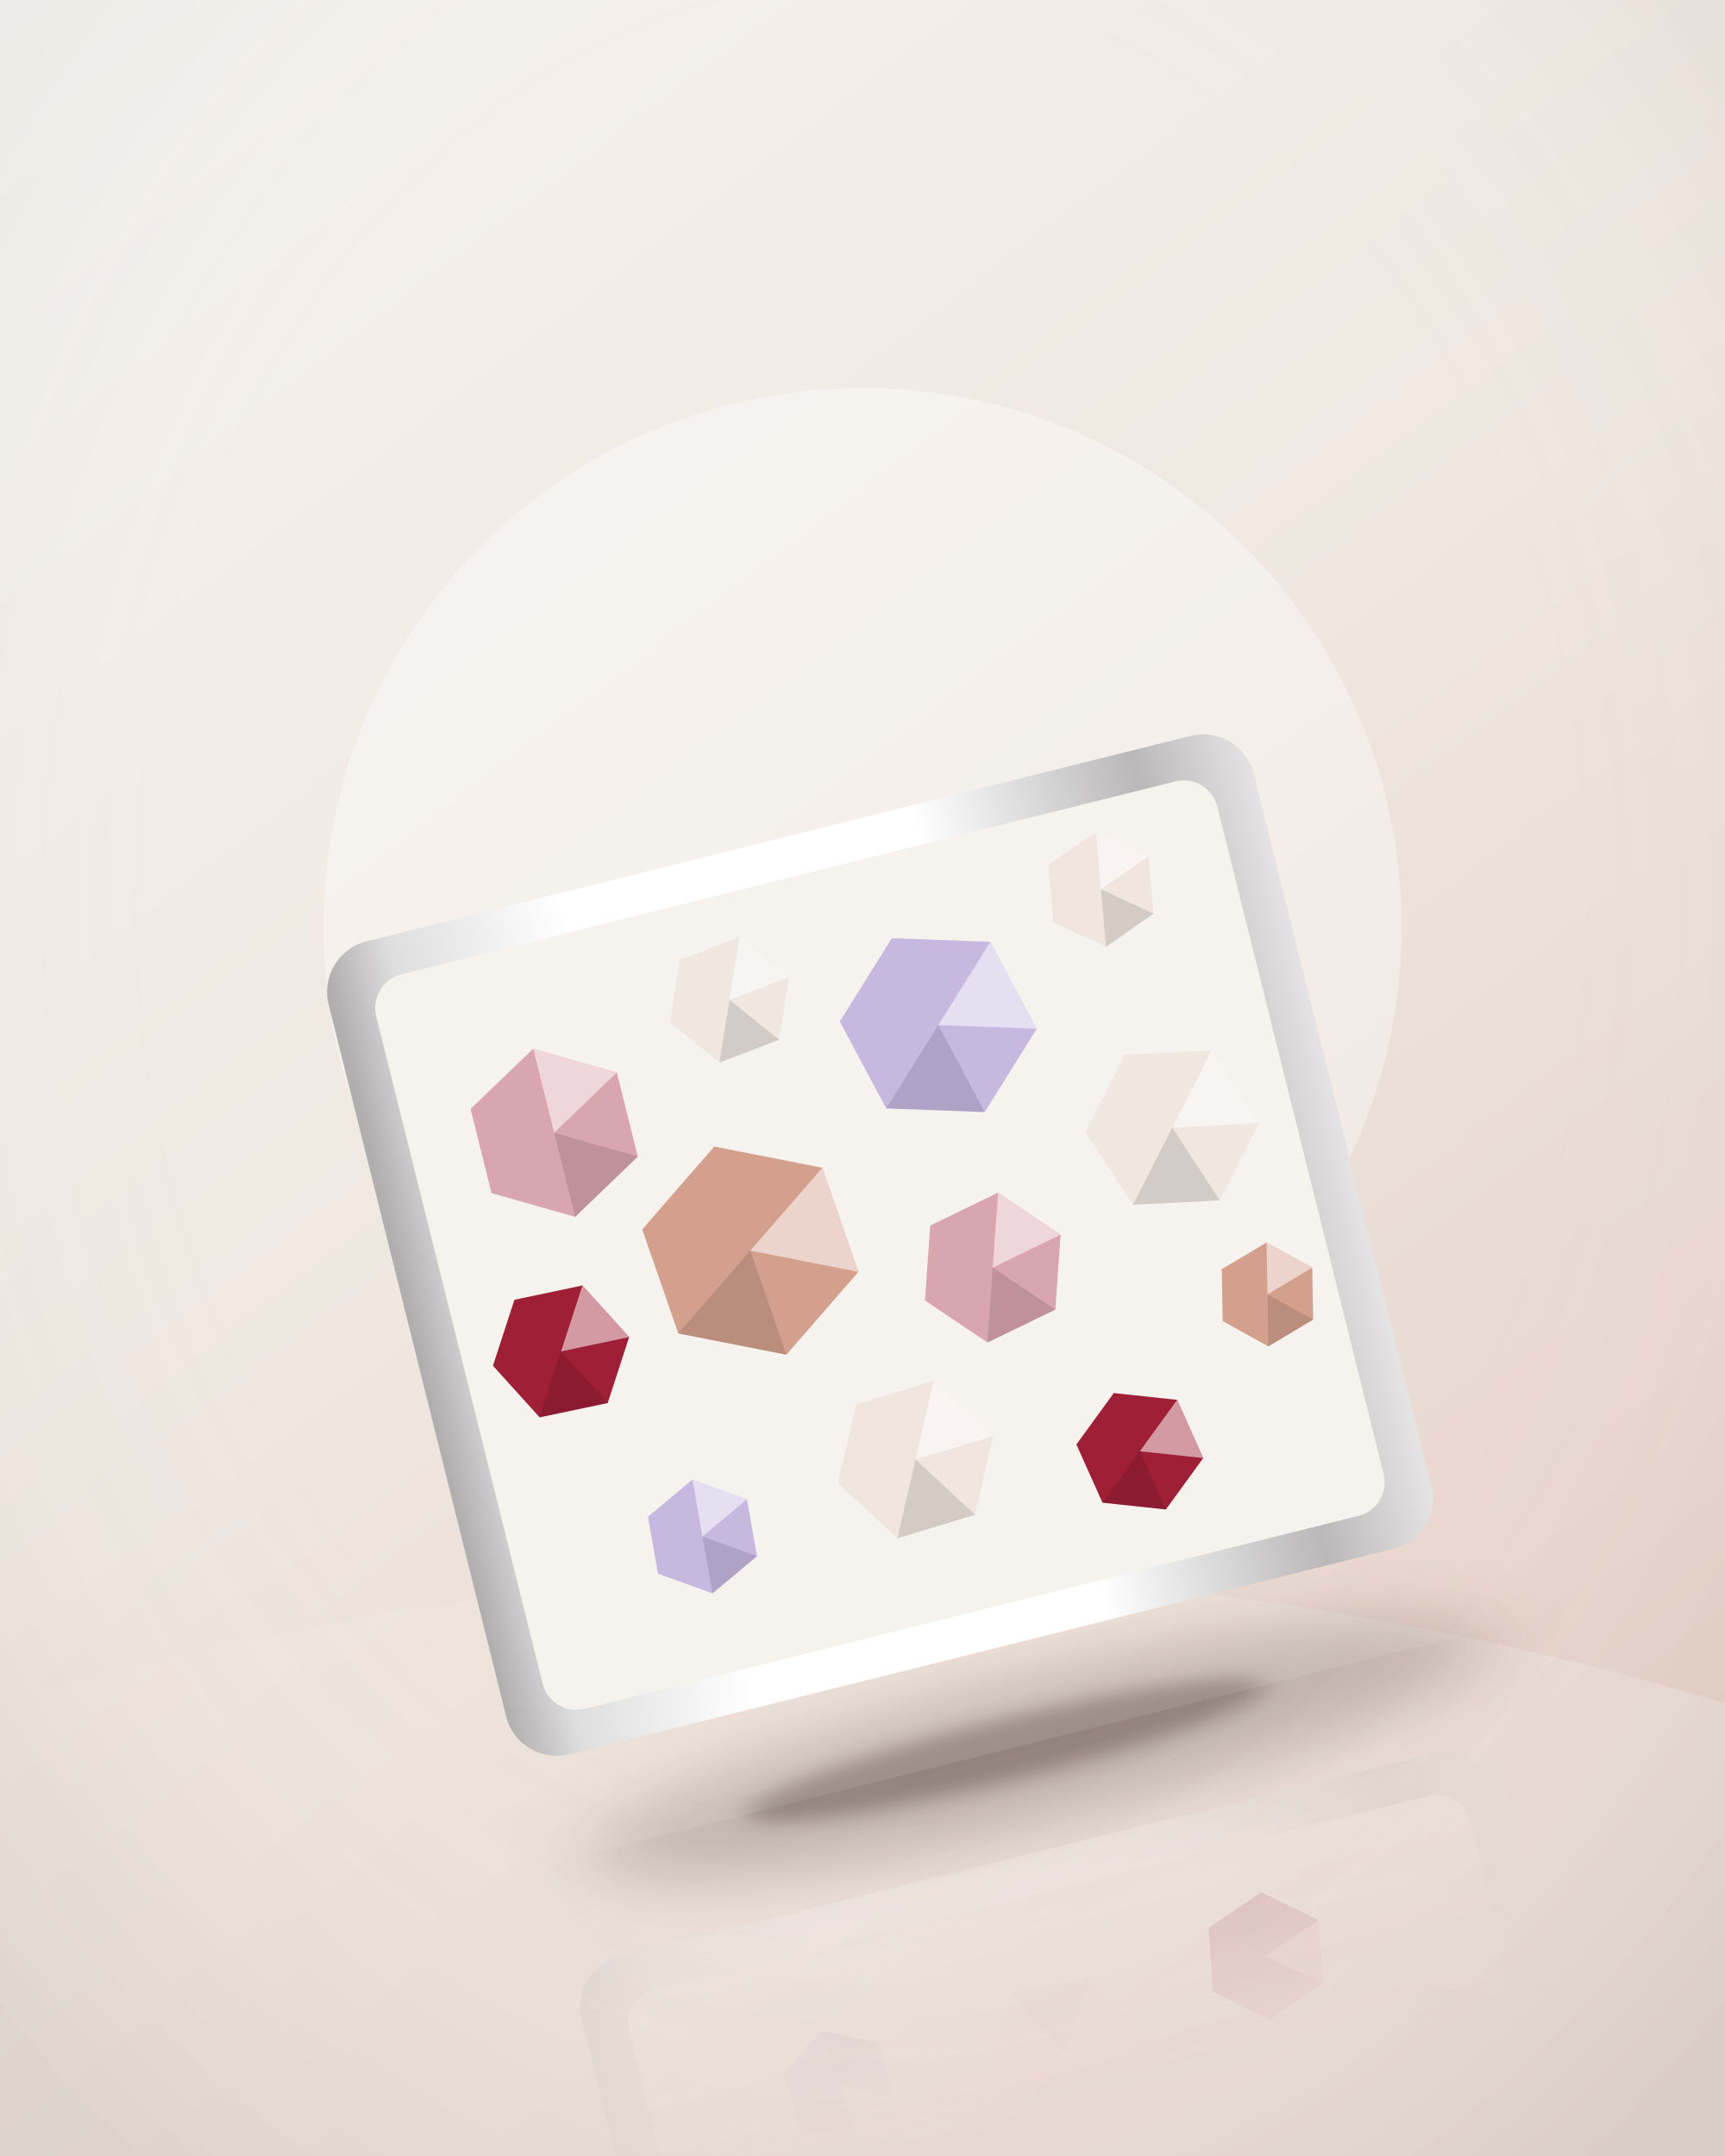
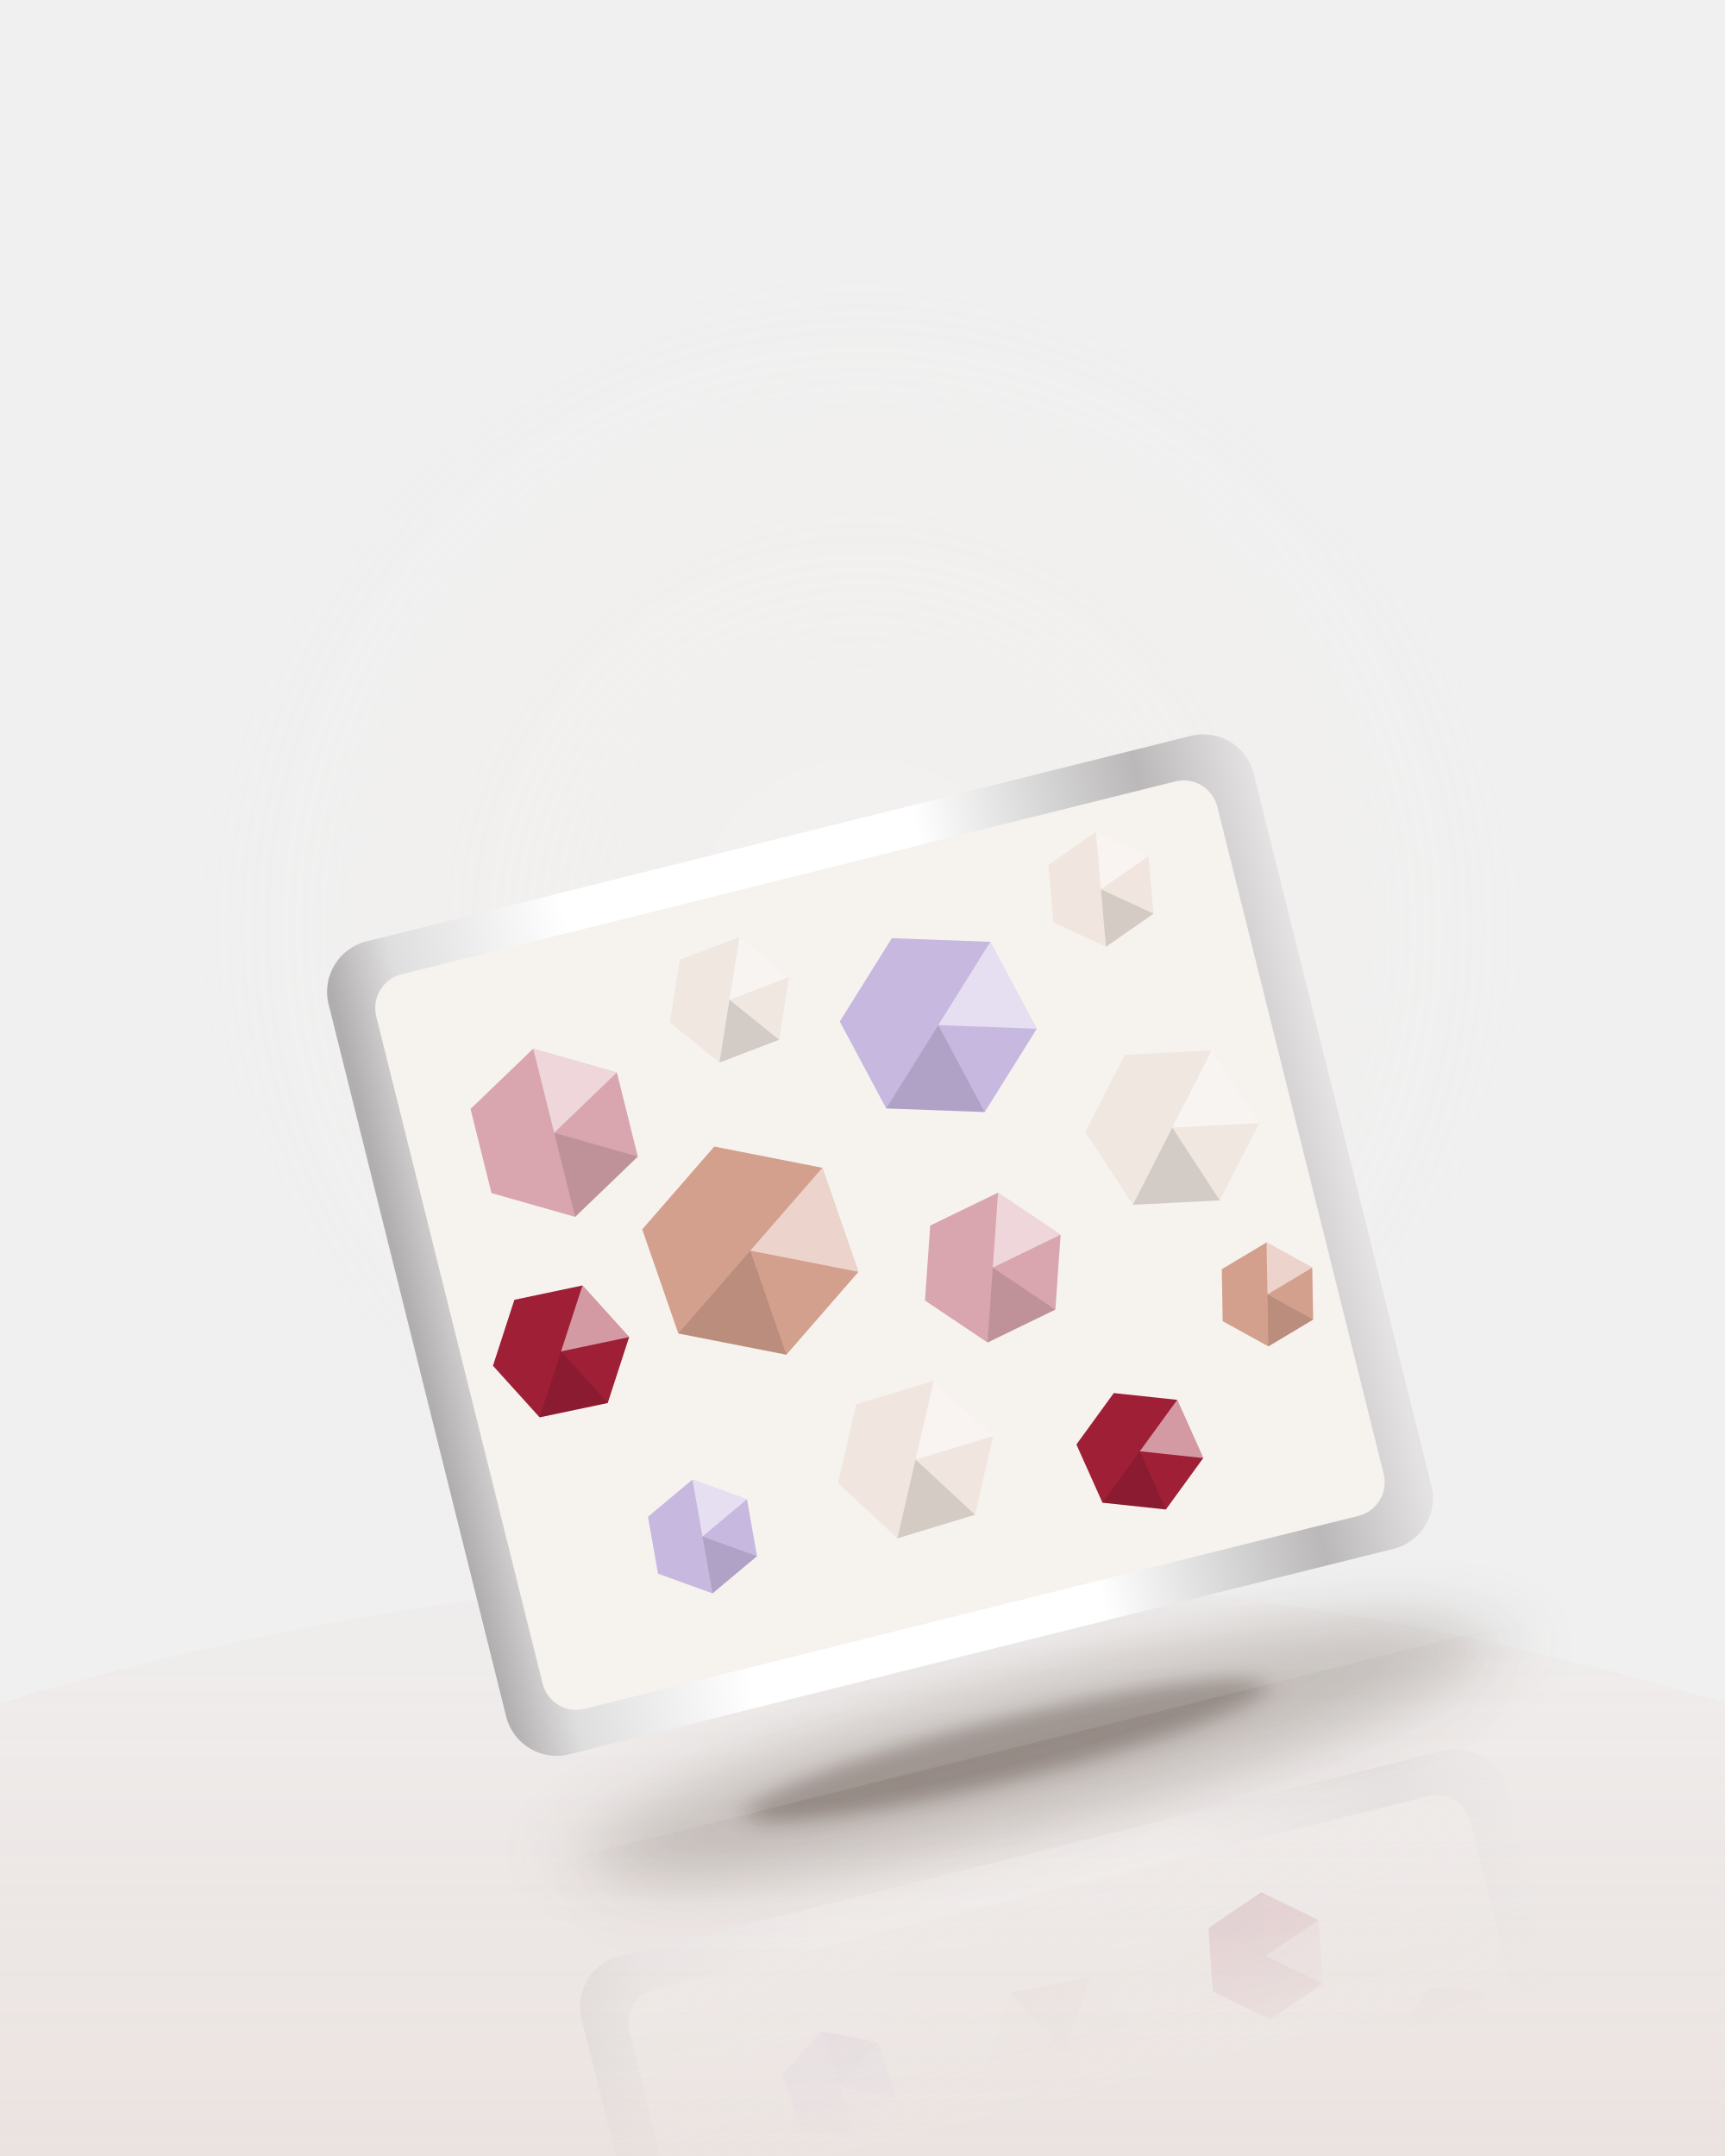
<svg xmlns="http://www.w3.org/2000/svg" viewBox="0 0 800 1000" width="800" height="1000" role="img">
  <defs>
    <linearGradient id="bg119" x1="0" y1="0" x2=".6" y2="1">
-       <stop offset="0" stop-color="#F6F3EF" />
-       <stop offset=".55" stop-color="#EFE7E0" />
-       <stop offset="1" stop-color="#e6d3ca" />
+       <stop offset="0" stop-color="#FFFFFF" />
+       <stop offset=".55" stop-color="#F6F3EF" />
+       <stop offset="1" stop-color="#EFE7E0" />
    </linearGradient>
    <radialGradient id="v120" cx=".5" cy=".42" r=".72">
      <stop offset=".55" stop-color="#fff" stop-opacity="0" />
      <stop offset="1" stop-color="#141110" stop-opacity=".07" />
    </radialGradient>
    <filter id="blurWide" x="-60%" y="-200%" width="220%" height="500%">
      <feGaussianBlur stdDeviation="13" />
    </filter>
    <filter id="blurTight" x="-60%" y="-300%" width="220%" height="700%">
      <feGaussianBlur stdDeviation="4" />
    </filter>
    <linearGradient id="reflGrad" x1="0" y1="205" x2="0" y2="335" gradientUnits="userSpaceOnUse">
      <stop offset="0" stop-color="#fff" stop-opacity=".5" />
      <stop offset="1" stop-color="#fff" stop-opacity="0" />
    </linearGradient>
    <mask id="reflFade" maskUnits="userSpaceOnUse" x="-260" y="205" width="520" height="130">
      <rect x="-260" y="205" width="520" height="130" fill="url(#reflGrad)" />
    </mask>
    <linearGradient id="g118" x1="0" y1="0" x2="1" y2="0">
      <stop offset="0" stop-color="#b1aeaf" />
      <stop offset=".07" stop-color="#dfdede" />
      <stop offset=".26" stop-color="#FFFFFF" />
      <stop offset=".37" stop-color="#ffffff" />
      <stop offset=".44" stop-color="#ffffff" />
      <stop offset=".64" stop-color="#FFFFFF" />
      <stop offset=".88" stop-color="#bab8b9" />
      <stop offset="1" stop-color="#e4e2e3" />
    </linearGradient>
  </defs>
-   <rect width="800" height="1000" fill="url(#bg119)" />
-   <circle cx="400" cy="430" r="250" fill="#fff" opacity=".34" />
-   <path d="M0 1000 L0 790 Q 400 670 800 790 L800 1000 Z" fill="#EFE7E0" opacity=".45" />
+   <radialGradient id="halo" cx=".5" cy=".5" r=".5">
+     <stop offset="0" stop-color="#FFF6F0" stop-opacity=".22" />
+     <stop offset=".55" stop-color="#FFF0E6" stop-opacity=".10" />
+     <stop offset="1" stop-color="#FFF0E6" stop-opacity="0" />
+   </radialGradient>
+   <linearGradient id="suelo" x1="0" y1="670" x2="0" y2="1000" gradientUnits="userSpaceOnUse">
+     <stop offset="0" stop-color="#C98B76" stop-opacity="0" />
+     <stop offset="1" stop-color="#C98B76" stop-opacity=".13" />
+   </linearGradient>
+   <circle cx="400" cy="430" r="320" fill="url(#halo)" />
+   <path d="M0 1000 L0 790 Q 400 670 800 790 L800 1000 Z" fill="url(#suelo)" />
  <g transform="translate(400,545) rotate(-14) scale(1.34)">
    <g mask="url(#reflFade)" opacity=".5">
      <g transform="translate(0,412) scale(1,-1)">
        <ellipse cx="11.2" cy="207" rx="160" ry="25.6" fill="#4A372F" opacity=".22" filter="url(#blurWide)" />
        <ellipse cx="0" cy="205" rx="92.8" ry="10.752" fill="#3A2A24" opacity=".3" filter="url(#blurTight)" />
        <rect x="-165" y="-120" width="330" height="290" rx="18" fill="url(#g118)" />
        <rect x="-150" y="-106" width="300" height="262" rx="12" fill="#F6F3EF" />
        <g transform="translate(-100,-40) rotate(0)">
          <path d="M0 -30 L26.1 -15 L26.1 15 L0 30 L-26.1 15 L-26.1 -15 Z" fill="#D9A5AE" />
          <path d="M0 -30 L26.1 -15 L0 0 Z" fill="#fff" opacity=".55" />
          <path d="M0 0 L26.1 15 L0 30 Z" fill="#000" opacity=".12" />
        </g>
        <g transform="translate(-30,-70) rotate(23)">
          <path d="M0 -22 L19.14 -11 L19.14 11 L0 22 L-19.14 11 L-19.14 -11 Z" fill="#EFE7E0" />
          <path d="M0 -22 L19.14 -11 L0 0 Z" fill="#fff" opacity=".55" />
          <path d="M0 0 L19.14 11 L0 22 Z" fill="#000" opacity=".12" />
        </g>
        <g transform="translate(38,-44) rotate(46)">
          <path d="M0 -34 L29.58 -17 L29.58 17 L0 34 L-29.58 17 L-29.58 -17 Z" fill="#C7B8E0" />
          <path d="M0 -34 L29.58 -17 L0 0 Z" fill="#fff" opacity=".55" />
          <path d="M0 0 L29.58 17 L0 34 Z" fill="#000" opacity=".12" />
        </g>
        <g transform="translate(104,-76) rotate(9)">
          <path d="M0 -20 L17.4 -10 L17.4 10 L0 20 L-17.4 10 L-17.4 -10 Z" fill="#F1E6DF" />
          <path d="M0 -20 L17.4 -10 L0 0 Z" fill="#fff" opacity=".55" />
          <path d="M0 0 L17.4 10 L0 20 Z" fill="#000" opacity=".12" />
        </g>
        <g transform="translate(-116,34) rotate(32)">
          <path d="M0 -24 L20.88 -12 L20.88 12 L0 24 L-20.88 12 L-20.88 -12 Z" fill="#9E1F36" />
          <path d="M0 -24 L20.88 -12 L0 0 Z" fill="#fff" opacity=".55" />
          <path d="M0 0 L20.88 12 L0 24 Z" fill="#000" opacity=".12" />
        </g>
        <g transform="translate(-44,16) rotate(55)">
          <path d="M0 -38 L33.06 -19 L33.06 19 L0 38 L-33.06 19 L-33.06 -19 Z" fill="#D4A08E" />
          <path d="M0 -38 L33.06 -19 L0 0 Z" fill="#fff" opacity=".55" />
          <path d="M0 0 L33.06 19 L0 38 Z" fill="#000" opacity=".12" />
        </g>
        <g transform="translate(36,42) rotate(18)">
          <path d="M0 -26 L22.62 -13 L22.62 13 L0 26 L-22.62 13 L-22.62 -13 Z" fill="#D9A5AE" />
          <path d="M0 -26 L22.62 -13 L0 0 Z" fill="#fff" opacity=".55" />
          <path d="M0 0 L22.62 13 L0 26 Z" fill="#000" opacity=".12" />
        </g>
        <g transform="translate(108,10) rotate(41)">
          <path d="M0 -30 L26.1 -15 L26.1 15 L0 30 L-26.1 15 L-26.1 -15 Z" fill="#EFE7E0" />
          <path d="M0 -30 L26.1 -15 L0 0 Z" fill="#fff" opacity=".55" />
          <path d="M0 0 L26.1 15 L0 30 Z" fill="#000" opacity=".12" />
        </g>
        <g transform="translate(-84,108) rotate(4)">
          <path d="M0 -20 L17.4 -10 L17.4 10 L0 20 L-17.4 10 L-17.4 -10 Z" fill="#C7B8E0" />
          <path d="M0 -20 L17.4 -10 L0 0 Z" fill="#fff" opacity=".55" />
          <path d="M0 0 L17.4 10 L0 20 Z" fill="#000" opacity=".12" />
        </g>
        <g transform="translate(-6,100) rotate(27)">
          <path d="M0 -28 L24.36 -14 L24.36 14 L0 28 L-24.36 14 L-24.36 -14 Z" fill="#F1E6DF" />
          <path d="M0 -28 L24.36 -14 L0 0 Z" fill="#fff" opacity=".55" />
          <path d="M0 0 L24.36 14 L0 28 Z" fill="#000" opacity=".12" />
        </g>
        <g transform="translate(70,116) rotate(50)">
          <path d="M0 -22 L19.14 -11 L19.14 11 L0 22 L-19.14 11 L-19.14 -11 Z" fill="#9E1F36" />
          <path d="M0 -22 L19.14 -11 L0 0 Z" fill="#fff" opacity=".55" />
          <path d="M0 0 L19.14 11 L0 22 Z" fill="#000" opacity=".12" />
        </g>
        <g transform="translate(126,74) rotate(13)">
          <path d="M0 -18 L15.66 -9 L15.66 9 L0 18 L-15.66 9 L-15.66 -9 Z" fill="#D4A08E" />
          <path d="M0 -18 L15.66 -9 L0 0 Z" fill="#fff" opacity=".55" />
          <path d="M0 0 L15.66 9 L0 18 Z" fill="#000" opacity=".12" />
        </g>
      </g>
    </g>
    <ellipse cx="11.2" cy="207" rx="160" ry="25.6" fill="#4A372F" opacity=".22" filter="url(#blurWide)" />
    <ellipse cx="0" cy="205" rx="92.8" ry="10.752" fill="#3A2A24" opacity=".3" filter="url(#blurTight)" />
    <rect x="-165" y="-120" width="330" height="290" rx="18" fill="url(#g118)" />
    <rect x="-150" y="-106" width="300" height="262" rx="12" fill="#F6F3EF" />
    <g transform="translate(-100,-40) rotate(0)">
      <path d="M0 -30 L26.1 -15 L26.1 15 L0 30 L-26.1 15 L-26.1 -15 Z" fill="#D9A5AE" />
      <path d="M0 -30 L26.1 -15 L0 0 Z" fill="#fff" opacity=".55" />
      <path d="M0 0 L26.1 15 L0 30 Z" fill="#000" opacity=".12" />
    </g>
    <g transform="translate(-30,-70) rotate(23)">
      <path d="M0 -22 L19.14 -11 L19.14 11 L0 22 L-19.14 11 L-19.14 -11 Z" fill="#EFE7E0" />
      <path d="M0 -22 L19.14 -11 L0 0 Z" fill="#fff" opacity=".55" />
      <path d="M0 0 L19.14 11 L0 22 Z" fill="#000" opacity=".12" />
    </g>
    <g transform="translate(38,-44) rotate(46)">
      <path d="M0 -34 L29.58 -17 L29.58 17 L0 34 L-29.58 17 L-29.58 -17 Z" fill="#C7B8E0" />
      <path d="M0 -34 L29.58 -17 L0 0 Z" fill="#fff" opacity=".55" />
      <path d="M0 0 L29.58 17 L0 34 Z" fill="#000" opacity=".12" />
    </g>
    <g transform="translate(104,-76) rotate(9)">
      <path d="M0 -20 L17.4 -10 L17.4 10 L0 20 L-17.4 10 L-17.4 -10 Z" fill="#F1E6DF" />
      <path d="M0 -20 L17.4 -10 L0 0 Z" fill="#fff" opacity=".55" />
      <path d="M0 0 L17.4 10 L0 20 Z" fill="#000" opacity=".12" />
    </g>
    <g transform="translate(-116,34) rotate(32)">
      <path d="M0 -24 L20.88 -12 L20.88 12 L0 24 L-20.88 12 L-20.88 -12 Z" fill="#9E1F36" />
      <path d="M0 -24 L20.88 -12 L0 0 Z" fill="#fff" opacity=".55" />
      <path d="M0 0 L20.88 12 L0 24 Z" fill="#000" opacity=".12" />
    </g>
    <g transform="translate(-44,16) rotate(55)">
      <path d="M0 -38 L33.06 -19 L33.06 19 L0 38 L-33.06 19 L-33.06 -19 Z" fill="#D4A08E" />
      <path d="M0 -38 L33.06 -19 L0 0 Z" fill="#fff" opacity=".55" />
      <path d="M0 0 L33.06 19 L0 38 Z" fill="#000" opacity=".12" />
    </g>
    <g transform="translate(36,42) rotate(18)">
      <path d="M0 -26 L22.62 -13 L22.62 13 L0 26 L-22.62 13 L-22.62 -13 Z" fill="#D9A5AE" />
      <path d="M0 -26 L22.62 -13 L0 0 Z" fill="#fff" opacity=".55" />
      <path d="M0 0 L22.62 13 L0 26 Z" fill="#000" opacity=".12" />
    </g>
    <g transform="translate(108,10) rotate(41)">
      <path d="M0 -30 L26.1 -15 L26.1 15 L0 30 L-26.1 15 L-26.1 -15 Z" fill="#EFE7E0" />
      <path d="M0 -30 L26.1 -15 L0 0 Z" fill="#fff" opacity=".55" />
      <path d="M0 0 L26.1 15 L0 30 Z" fill="#000" opacity=".12" />
    </g>
    <g transform="translate(-84,108) rotate(4)">
      <path d="M0 -20 L17.4 -10 L17.4 10 L0 20 L-17.4 10 L-17.4 -10 Z" fill="#C7B8E0" />
      <path d="M0 -20 L17.4 -10 L0 0 Z" fill="#fff" opacity=".55" />
      <path d="M0 0 L17.4 10 L0 20 Z" fill="#000" opacity=".12" />
    </g>
    <g transform="translate(-6,100) rotate(27)">
      <path d="M0 -28 L24.36 -14 L24.36 14 L0 28 L-24.36 14 L-24.36 -14 Z" fill="#F1E6DF" />
      <path d="M0 -28 L24.36 -14 L0 0 Z" fill="#fff" opacity=".55" />
      <path d="M0 0 L24.36 14 L0 28 Z" fill="#000" opacity=".12" />
    </g>
    <g transform="translate(70,116) rotate(50)">
      <path d="M0 -22 L19.14 -11 L19.14 11 L0 22 L-19.14 11 L-19.14 -11 Z" fill="#9E1F36" />
      <path d="M0 -22 L19.14 -11 L0 0 Z" fill="#fff" opacity=".55" />
      <path d="M0 0 L19.14 11 L0 22 Z" fill="#000" opacity=".12" />
    </g>
    <g transform="translate(126,74) rotate(13)">
      <path d="M0 -18 L15.66 -9 L15.66 9 L0 18 L-15.66 9 L-15.66 -9 Z" fill="#D4A08E" />
      <path d="M0 -18 L15.66 -9 L0 0 Z" fill="#fff" opacity=".55" />
      <path d="M0 0 L15.66 9 L0 18 Z" fill="#000" opacity=".12" />
    </g>
  </g>
-   <rect width="800" height="1000" fill="url(#v120)" />
</svg>
